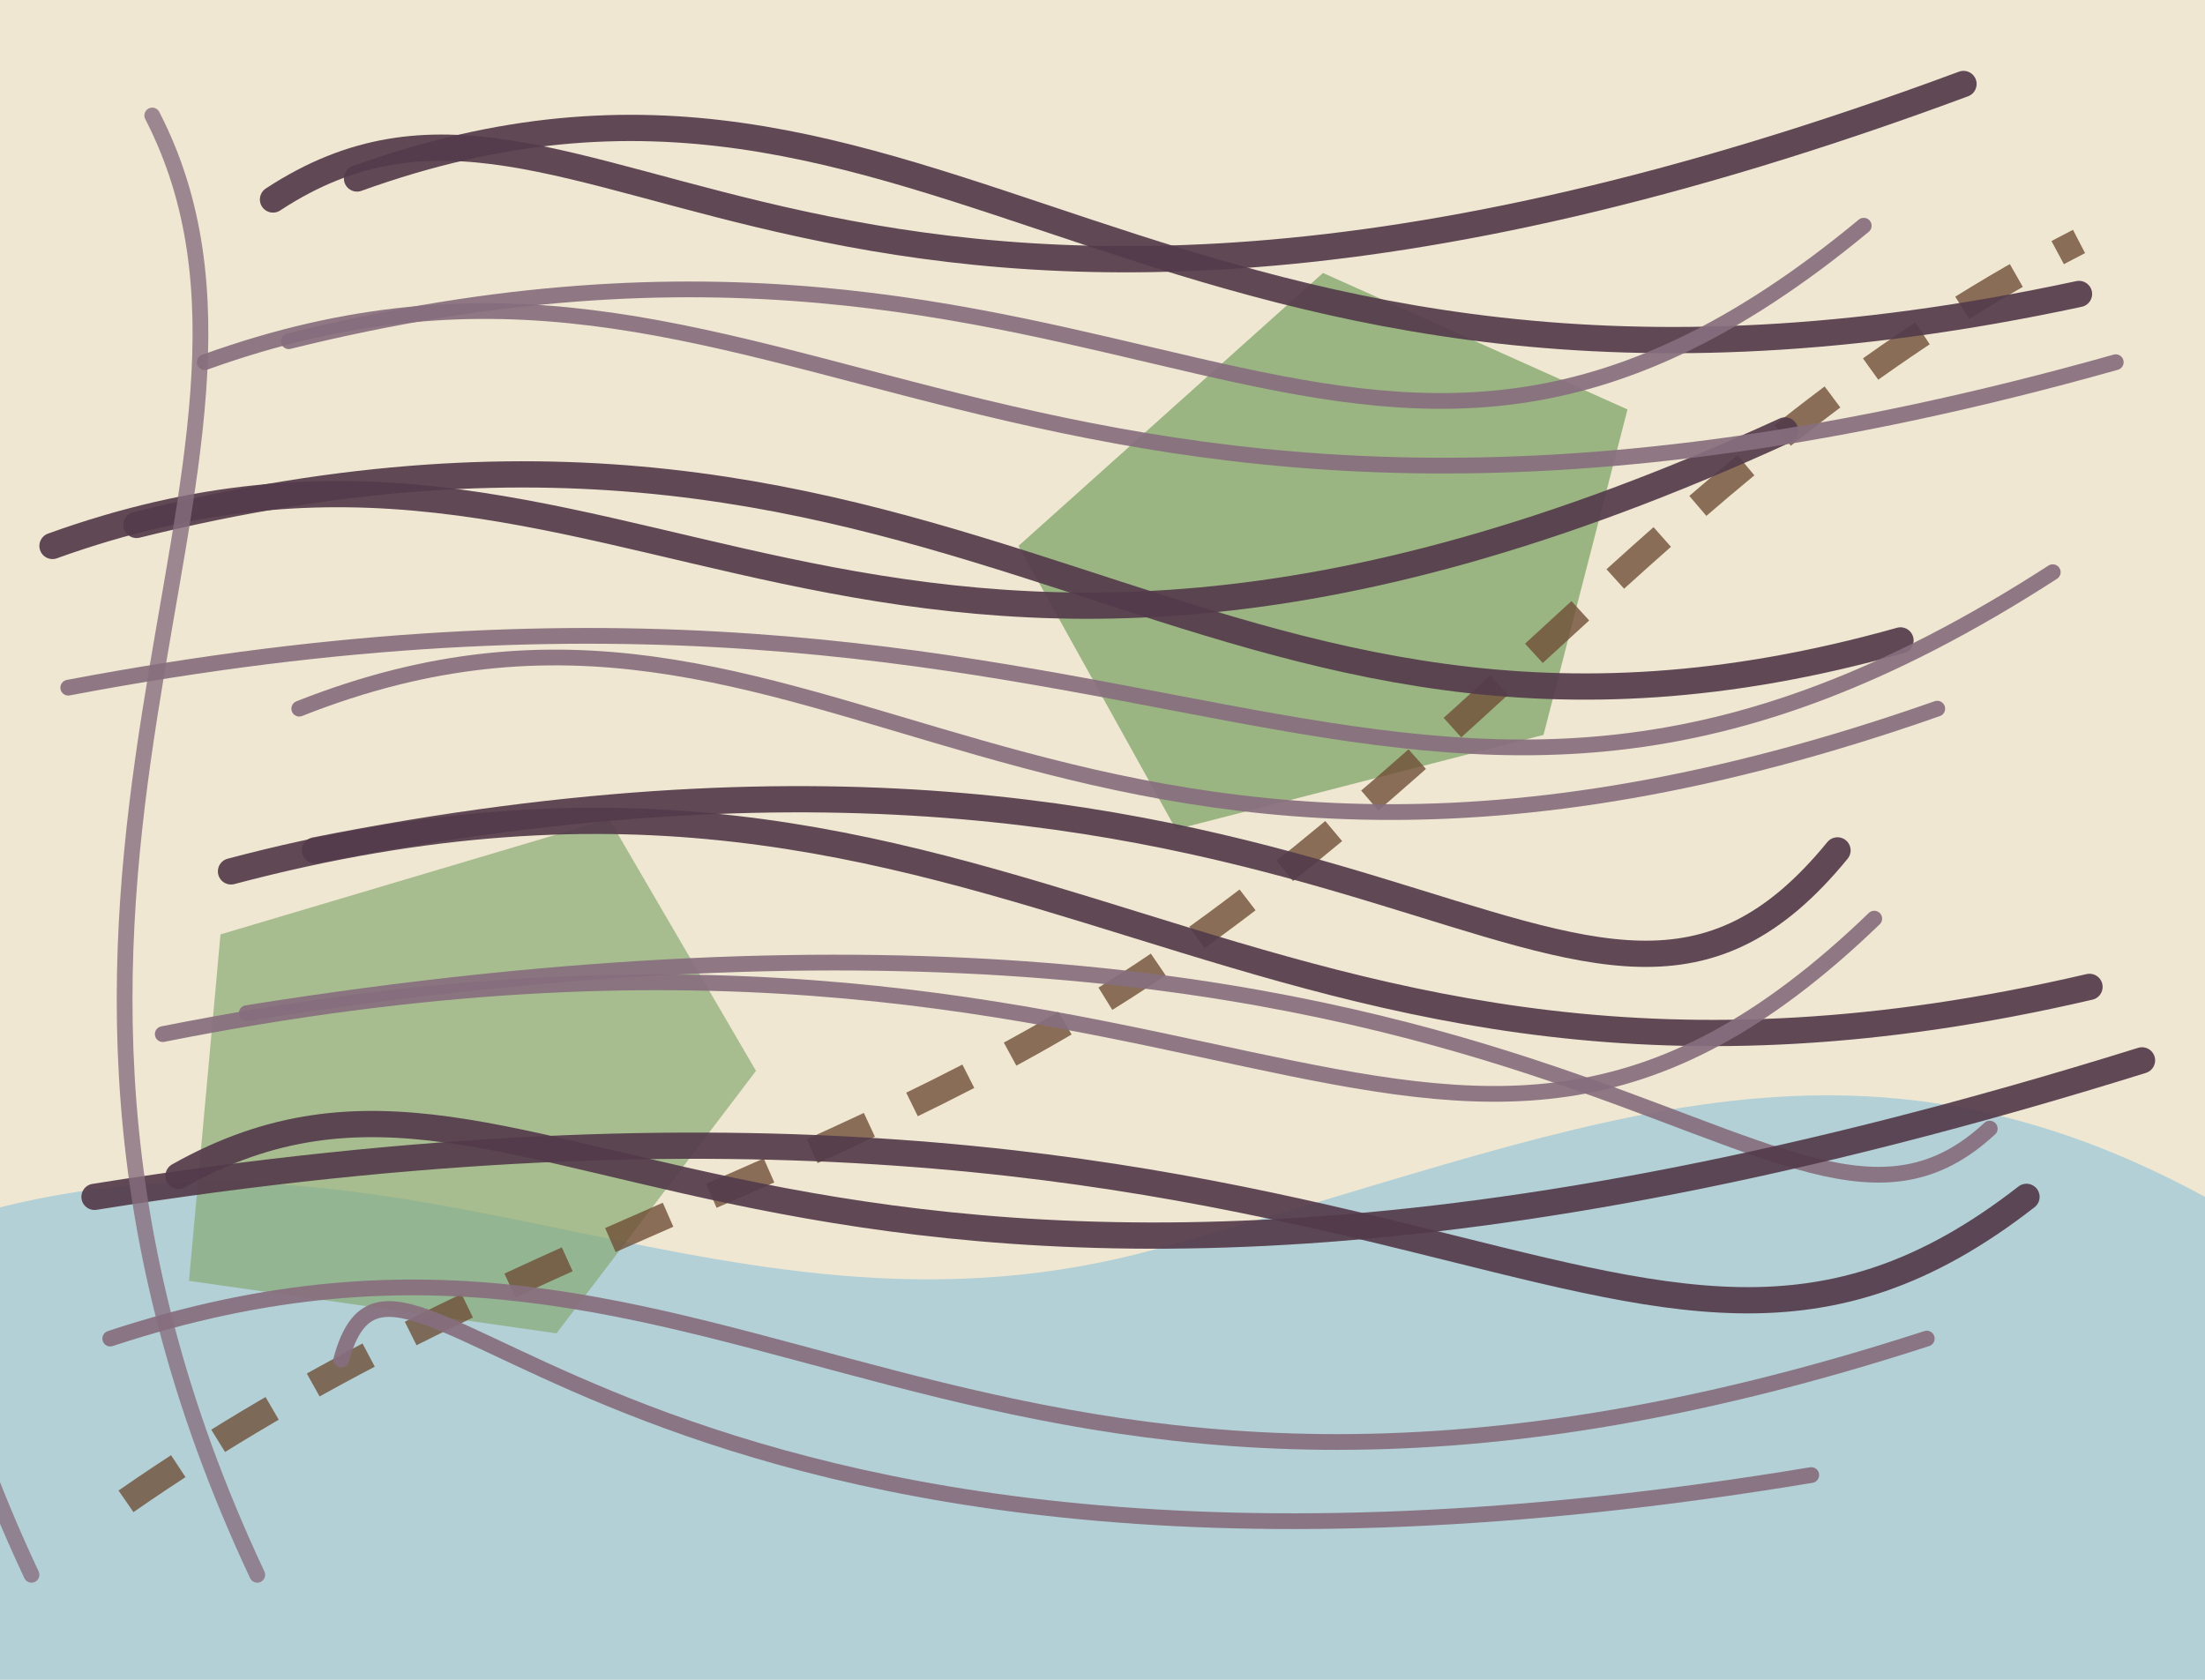
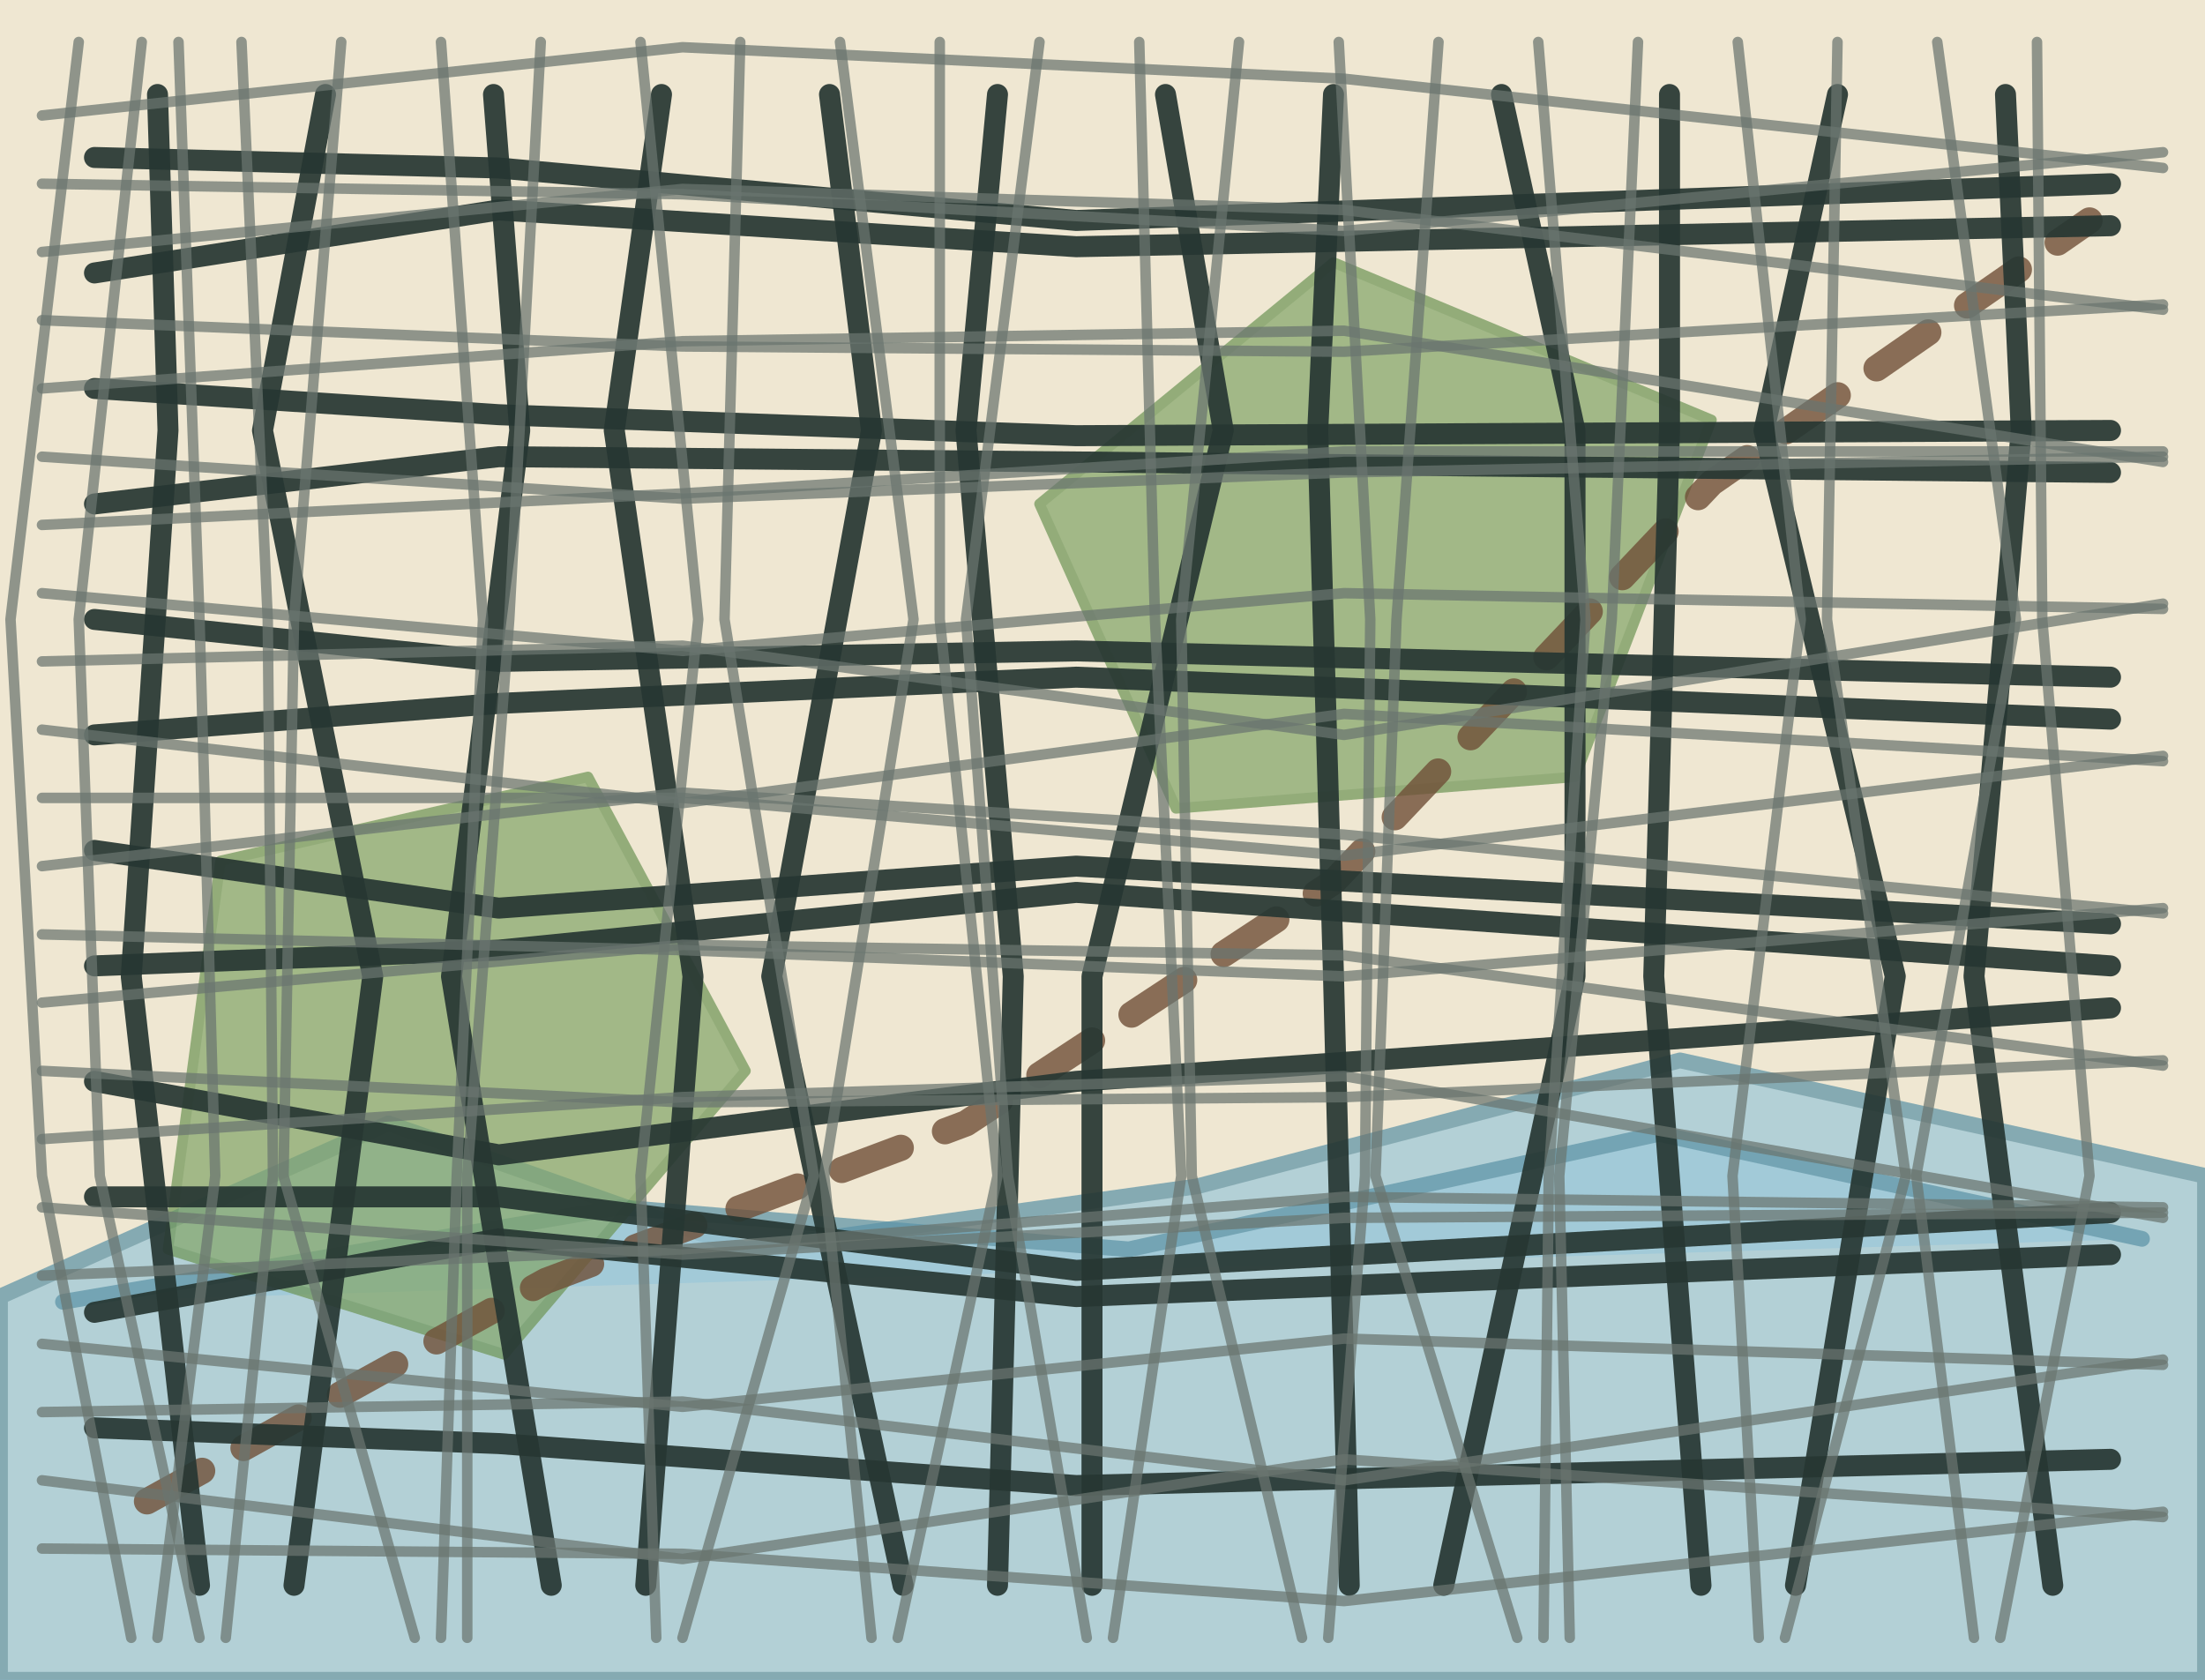
- <svg xmlns="http://www.w3.org/2000/svg" viewBox="0 0 420 320" role="img" aria-label="Unlabeled street grid stage 3">
+ <svg xmlns="http://www.w3.org/2000/svg" viewBox="0 0 420 320" role="img" aria-label="Unlabeled street-grid crop">
  <rect width="420" height="320" fill="#efe7d2" />
-   <path d="M0 230 C80 210 140 260 220 238 S350 190 420 228 L420 320 L0 320 Z" fill="#9bc7d8" opacity="0.72" />
-   <path d="M252 52 l58 26 -16 62 -70 18 -30 -54z" fill="#83a66b" opacity="0.78" />
-   <path d="M42 178 l74 -22 28 48 -38 50 -70 -10z" fill="#83a66b" opacity="0.65" />
-   <path d="M24 286 C96 236 164 224 226 180 S326 82 396 46" fill="none" stroke="#6f4f37" stroke-width="5" stroke-dasharray="12 9" opacity="0.8" />
-   <g>
-     <path d="M10 104 C121 64 161 164 340 82" fill="none" stroke="hsl(322 18% 28%)" stroke-width="5" stroke-linecap="round" opacity="0.92" />
-     <path d="M57 135 C158 95 198 195 369 135" fill="none" stroke="hsl(322 10% 48%)" stroke-width="3" stroke-linecap="round" opacity="0.92" />
-     <path d="M44 166 C195 126 235 226 398 188" fill="none" stroke="hsl(322 18% 28%)" stroke-width="5" stroke-linecap="round" opacity="0.92" />
-     <path d="M31 197 C232 157 272 257 357 175" fill="none" stroke="hsl(322 10% 48%)" stroke-width="3" stroke-linecap="round" opacity="0.92" />
-     <path d="M18 228 C269 188 309 288 386 228" fill="none" stroke="hsl(322 18% 28%)" stroke-width="5" stroke-linecap="round" opacity="0.92" />
-     <path d="M65 259 C76 219 116 319 345 281" fill="none" stroke="hsl(322 10% 48%)" stroke-width="3" stroke-linecap="round" opacity="0.92" />
-     <path d="M52 38 C113 -2 153 98 374 16" fill="none" stroke="hsl(322 18% 28%)" stroke-width="5" stroke-linecap="round" opacity="0.92" />
-     <path d="M39 69 C150 29 190 129 403 69" fill="none" stroke="hsl(322 10% 48%)" stroke-width="3" stroke-linecap="round" opacity="0.92" />
-     <path d="M26 100 C187 60 227 160 362 122" fill="none" stroke="hsl(322 18% 28%)" stroke-width="5" stroke-linecap="round" opacity="0.92" />
-     <path d="M13 131 C224 91 264 191 391 109" fill="none" stroke="hsl(322 10% 48%)" stroke-width="3" stroke-linecap="round" opacity="0.92" />
-     <path d="M60 162 C261 122 301 222 350 162" fill="none" stroke="hsl(322 18% 28%)" stroke-width="5" stroke-linecap="round" opacity="0.92" />
-     <path d="M47 193 C298 153 338 253 379 215" fill="none" stroke="hsl(322 10% 48%)" stroke-width="3" stroke-linecap="round" opacity="0.92" />
-     <path d="M34 224 C105 184 145 284 408 202" fill="none" stroke="hsl(322 18% 28%)" stroke-width="5" stroke-linecap="round" opacity="0.92" />
-     <path d="M21 255 C142 215 182 315 367 255" fill="none" stroke="hsl(322 10% 48%)" stroke-width="3" stroke-linecap="round" opacity="0.92" />
-     <path d="M68 34 C179 -6 219 94 396 56" fill="none" stroke="hsl(322 18% 28%)" stroke-width="5" stroke-linecap="round" opacity="0.92" />
-     <path d="M55 65 C216 25 256 125 355 43" fill="none" stroke="hsl(322 10% 48%)" stroke-width="3" stroke-linecap="round" opacity="0.92" />
-     <path d="M-186 22 C-152 88 -228 168 -166 300" fill="none" stroke="hsl(322 10% 48%)" stroke-width="3" stroke-linecap="round" opacity="0.8" />
-     <path d="M-143 22 C-109 88 -185 168 -123 300" fill="none" stroke="hsl(322 10% 48%)" stroke-width="3" stroke-linecap="round" opacity="0.8" />
-     <path d="M-100 22 C-66 88 -142 168 -80 300" fill="none" stroke="hsl(322 10% 48%)" stroke-width="3" stroke-linecap="round" opacity="0.8" />
-     <path d="M-57 22 C-23 88 -99 168 -37 300" fill="none" stroke="hsl(322 10% 48%)" stroke-width="3" stroke-linecap="round" opacity="0.8" />
-     <path d="M-14 22 C20 88 -56 168 6 300" fill="none" stroke="hsl(322 10% 48%)" stroke-width="3" stroke-linecap="round" opacity="0.8" />
-     <path d="M29 22 C63 88 -13 168 49 300" fill="none" stroke="hsl(322 10% 48%)" stroke-width="3" stroke-linecap="round" opacity="0.8" />
-     <path d="M-268 22 C-234 88 -310 168 -248 300" fill="none" stroke="hsl(322 10% 48%)" stroke-width="3" stroke-linecap="round" opacity="0.8" />
-     <path d="M-225 22 C-191 88 -267 168 -205 300" fill="none" stroke="hsl(322 10% 48%)" stroke-width="3" stroke-linecap="round" opacity="0.8" />
-     <path d="M-182 22 C-148 88 -224 168 -162 300" fill="none" stroke="hsl(322 10% 48%)" stroke-width="3" stroke-linecap="round" opacity="0.8" />
-   </g>
+   <path d="M0 247 L74 214 L142 238 L228 226 L320 202 L420 224 L420 320 L0 320 Z" fill="#9bc7d8" stroke="#5c93a6" stroke-width="3" stroke-linecap="round" stroke-linejoin="round" opacity="0.72" />
+   <path d="M12 248 L118 230 L215 238 L316 216 L408 236" fill="#9bc7d8" stroke="#5c93a6" stroke-width="3" stroke-linecap="round" stroke-linejoin="round" opacity="0.72" />
+   <path d="M42 164 L112 148 L142 204 L96 258 L32 238 Z" fill="#83a66b" stroke="#6f9658" stroke-width="2" stroke-linecap="round" stroke-linejoin="round" opacity="0.72" />
+   <path d="M254 50 L326 80 L300 148 L224 154 L198 96 Z" fill="#83a66b" stroke="#6f9658" stroke-width="2" stroke-linecap="round" stroke-linejoin="round" opacity="0.72" />
+   <path d="M28 286 L104 244 L184 214 L254 168 L326 92 L398 42" fill="none" stroke="#6f4f37" stroke-width="5" stroke-dasharray="12 9" stroke-linecap="round" stroke-linejoin="round" opacity="0.8" />
+   <path d="M18 30 L95 32 L205 42 L402 35" fill="none" stroke="#263632" stroke-width="4" stroke-linecap="round" stroke-linejoin="round" opacity="0.92" />
+   <path d="M18 52 L95 40 L205 47 L402 43" fill="none" stroke="#263632" stroke-width="4" stroke-linecap="round" stroke-linejoin="round" opacity="0.92" />
+   <path d="M18 74 L95 79 L205 83 L402 82" fill="none" stroke="#263632" stroke-width="4" stroke-linecap="round" stroke-linejoin="round" opacity="0.92" />
+   <path d="M18 96 L95 87 L205 88 L402 90" fill="none" stroke="#263632" stroke-width="4" stroke-linecap="round" stroke-linejoin="round" opacity="0.92" />
+   <path d="M18 118 L95 126 L205 124 L402 129" fill="none" stroke="#263632" stroke-width="4" stroke-linecap="round" stroke-linejoin="round" opacity="0.92" />
+   <path d="M18 140 L95 134 L205 129 L402 137" fill="none" stroke="#263632" stroke-width="4" stroke-linecap="round" stroke-linejoin="round" opacity="0.92" />
+   <path d="M18 162 L95 173 L205 165 L402 176" fill="none" stroke="#263632" stroke-width="4" stroke-linecap="round" stroke-linejoin="round" opacity="0.92" />
+   <path d="M18 184 L95 181 L205 170 L402 184" fill="none" stroke="#263632" stroke-width="4" stroke-linecap="round" stroke-linejoin="round" opacity="0.92" />
+   <path d="M18 206 L95 220 L205 206 L402 192" fill="none" stroke="#263632" stroke-width="4" stroke-linecap="round" stroke-linejoin="round" opacity="0.92" />
+   <path d="M18 228 L95 228 L205 242 L402 231" fill="none" stroke="#263632" stroke-width="4" stroke-linecap="round" stroke-linejoin="round" opacity="0.92" />
+   <path d="M18 250 L95 236 L205 247 L402 239" fill="none" stroke="#263632" stroke-width="4" stroke-linecap="round" stroke-linejoin="round" opacity="0.92" />
+   <path d="M18 272 L95 275 L205 283 L402 278" fill="none" stroke="#263632" stroke-width="4" stroke-linecap="round" stroke-linejoin="round" opacity="0.92" />
+   <path d="M30 18 L32 82 L25 186 L38 302" fill="none" stroke="#263632" stroke-width="4" stroke-linecap="round" stroke-linejoin="round" opacity="0.92" />
+   <path d="M62 18 L50 82 L71 186 L56 302" fill="none" stroke="#263632" stroke-width="4" stroke-linecap="round" stroke-linejoin="round" opacity="0.92" />
+   <path d="M94 18 L99 82 L86 186 L105 302" fill="none" stroke="#263632" stroke-width="4" stroke-linecap="round" stroke-linejoin="round" opacity="0.92" />
+   <path d="M126 18 L117 82 L132 186 L123 302" fill="none" stroke="#263632" stroke-width="4" stroke-linecap="round" stroke-linejoin="round" opacity="0.92" />
+   <path d="M158 18 L166 82 L147 186 L172 302" fill="none" stroke="#263632" stroke-width="4" stroke-linecap="round" stroke-linejoin="round" opacity="0.92" />
+   <path d="M190 18 L184 82 L193 186 L190 302" fill="none" stroke="#263632" stroke-width="4" stroke-linecap="round" stroke-linejoin="round" opacity="0.92" />
+   <path d="M222 18 L233 82 L208 186 L208 302" fill="none" stroke="#263632" stroke-width="4" stroke-linecap="round" stroke-linejoin="round" opacity="0.92" />
+   <path d="M254 18 L251 82 L254 186 L257 302" fill="none" stroke="#263632" stroke-width="4" stroke-linecap="round" stroke-linejoin="round" opacity="0.92" />
+   <path d="M286 18 L300 82 L300 186 L275 302" fill="none" stroke="#263632" stroke-width="4" stroke-linecap="round" stroke-linejoin="round" opacity="0.92" />
+   <path d="M318 18 L318 82 L315 186 L324 302" fill="none" stroke="#263632" stroke-width="4" stroke-linecap="round" stroke-linejoin="round" opacity="0.92" />
+   <path d="M350 18 L336 82 L361 186 L342 302" fill="none" stroke="#263632" stroke-width="4" stroke-linecap="round" stroke-linejoin="round" opacity="0.92" />
+   <path d="M382 18 L385 82 L376 186 L391 302" fill="none" stroke="#263632" stroke-width="4" stroke-linecap="round" stroke-linejoin="round" opacity="0.92" />
+   <path d="M8 35 L130 37 L256 44 L412 29" fill="none" stroke="#69756f" stroke-width="2" stroke-linecap="round" stroke-linejoin="round" opacity="0.72" />
+   <path d="M8 48 L130 36 L256 40 L412 59" fill="none" stroke="#69756f" stroke-width="2" stroke-linecap="round" stroke-linejoin="round" opacity="0.72" />
+   <path d="M8 61 L130 66 L256 67 L412 58" fill="none" stroke="#69756f" stroke-width="2" stroke-linecap="round" stroke-linejoin="round" opacity="0.72" />
+   <path d="M8 74 L130 65 L256 63 L412 88" fill="none" stroke="#69756f" stroke-width="2" stroke-linecap="round" stroke-linejoin="round" opacity="0.72" />
+   <path d="M8 87 L130 95 L256 90 L412 87" fill="none" stroke="#69756f" stroke-width="2" stroke-linecap="round" stroke-linejoin="round" opacity="0.72" />
+   <path d="M8 100 L130 94 L256 86 L412 86" fill="none" stroke="#69756f" stroke-width="2" stroke-linecap="round" stroke-linejoin="round" opacity="0.72" />
+   <path d="M8 113 L130 124 L256 113 L412 116" fill="none" stroke="#69756f" stroke-width="2" stroke-linecap="round" stroke-linejoin="round" opacity="0.72" />
+   <path d="M8 126 L130 123 L256 140 L412 115" fill="none" stroke="#69756f" stroke-width="2" stroke-linecap="round" stroke-linejoin="round" opacity="0.72" />
+   <path d="M8 139 L130 153 L256 136 L412 145" fill="none" stroke="#69756f" stroke-width="2" stroke-linecap="round" stroke-linejoin="round" opacity="0.72" />
+   <path d="M8 152 L130 152 L256 163 L412 144" fill="none" stroke="#69756f" stroke-width="2" stroke-linecap="round" stroke-linejoin="round" opacity="0.72" />
+   <path d="M8 165 L130 151 L256 159 L412 174" fill="none" stroke="#69756f" stroke-width="2" stroke-linecap="round" stroke-linejoin="round" opacity="0.72" />
+   <path d="M8 178 L130 181 L256 186 L412 173" fill="none" stroke="#69756f" stroke-width="2" stroke-linecap="round" stroke-linejoin="round" opacity="0.72" />
+   <path d="M8 191 L130 180 L256 182 L412 203" fill="none" stroke="#69756f" stroke-width="2" stroke-linecap="round" stroke-linejoin="round" opacity="0.72" />
+   <path d="M8 204 L130 210 L256 209 L412 202" fill="none" stroke="#69756f" stroke-width="2" stroke-linecap="round" stroke-linejoin="round" opacity="0.72" />
+   <path d="M8 217 L130 209 L256 205 L412 232" fill="none" stroke="#69756f" stroke-width="2" stroke-linecap="round" stroke-linejoin="round" opacity="0.72" />
+   <path d="M8 230 L130 239 L256 232 L412 231" fill="none" stroke="#69756f" stroke-width="2" stroke-linecap="round" stroke-linejoin="round" opacity="0.72" />
+   <path d="M8 243 L130 238 L256 228 L412 230" fill="none" stroke="#69756f" stroke-width="2" stroke-linecap="round" stroke-linejoin="round" opacity="0.72" />
+   <path d="M8 256 L130 268 L256 255 L412 260" fill="none" stroke="#69756f" stroke-width="2" stroke-linecap="round" stroke-linejoin="round" opacity="0.72" />
+   <path d="M8 269 L130 267 L256 282 L412 259" fill="none" stroke="#69756f" stroke-width="2" stroke-linecap="round" stroke-linejoin="round" opacity="0.72" />
+   <path d="M8 282 L130 297 L256 278 L412 289" fill="none" stroke="#69756f" stroke-width="2" stroke-linecap="round" stroke-linejoin="round" opacity="0.72" />
+   <path d="M8 295 L130 296 L256 305 L412 288" fill="none" stroke="#69756f" stroke-width="2" stroke-linecap="round" stroke-linejoin="round" opacity="0.72" />
+   <path d="M8 22 L130 9 L256 15 L412 32" fill="none" stroke="#69756f" stroke-width="2" stroke-linecap="round" stroke-linejoin="round" opacity="0.72" />
+   <path d="M27 8 L15 118 L19 224 L38 312" fill="none" stroke="#69756f" stroke-width="2" stroke-linecap="round" stroke-linejoin="round" opacity="0.72" />
+   <path d="M46 8 L51 118 L52 224 L43 312" fill="none" stroke="#69756f" stroke-width="2" stroke-linecap="round" stroke-linejoin="round" opacity="0.72" />
+   <path d="M65 8 L56 118 L54 224 L79 312" fill="none" stroke="#69756f" stroke-width="2" stroke-linecap="round" stroke-linejoin="round" opacity="0.72" />
+   <path d="M84 8 L92 118 L87 224 L84 312" fill="none" stroke="#69756f" stroke-width="2" stroke-linecap="round" stroke-linejoin="round" opacity="0.72" />
+   <path d="M103 8 L97 118 L89 224 L89 312" fill="none" stroke="#69756f" stroke-width="2" stroke-linecap="round" stroke-linejoin="round" opacity="0.72" />
+   <path d="M122 8 L133 118 L122 224 L125 312" fill="none" stroke="#69756f" stroke-width="2" stroke-linecap="round" stroke-linejoin="round" opacity="0.72" />
+   <path d="M141 8 L138 118 L155 224 L130 312" fill="none" stroke="#69756f" stroke-width="2" stroke-linecap="round" stroke-linejoin="round" opacity="0.72" />
+   <path d="M160 8 L174 118 L157 224 L166 312" fill="none" stroke="#69756f" stroke-width="2" stroke-linecap="round" stroke-linejoin="round" opacity="0.72" />
+   <path d="M179 8 L179 118 L190 224 L171 312" fill="none" stroke="#69756f" stroke-width="2" stroke-linecap="round" stroke-linejoin="round" opacity="0.72" />
+   <path d="M198 8 L184 118 L192 224 L207 312" fill="none" stroke="#69756f" stroke-width="2" stroke-linecap="round" stroke-linejoin="round" opacity="0.72" />
+   <path d="M217 8 L220 118 L225 224 L212 312" fill="none" stroke="#69756f" stroke-width="2" stroke-linecap="round" stroke-linejoin="round" opacity="0.72" />
+   <path d="M236 8 L225 118 L227 224 L248 312" fill="none" stroke="#69756f" stroke-width="2" stroke-linecap="round" stroke-linejoin="round" opacity="0.72" />
+   <path d="M255 8 L261 118 L260 224 L253 312" fill="none" stroke="#69756f" stroke-width="2" stroke-linecap="round" stroke-linejoin="round" opacity="0.72" />
+   <path d="M274 8 L266 118 L262 224 L289 312" fill="none" stroke="#69756f" stroke-width="2" stroke-linecap="round" stroke-linejoin="round" opacity="0.72" />
+   <path d="M293 8 L302 118 L295 224 L294 312" fill="none" stroke="#69756f" stroke-width="2" stroke-linecap="round" stroke-linejoin="round" opacity="0.72" />
+   <path d="M312 8 L307 118 L297 224 L299 312" fill="none" stroke="#69756f" stroke-width="2" stroke-linecap="round" stroke-linejoin="round" opacity="0.72" />
+   <path d="M331 8 L343 118 L330 224 L335 312" fill="none" stroke="#69756f" stroke-width="2" stroke-linecap="round" stroke-linejoin="round" opacity="0.72" />
+   <path d="M350 8 L348 118 L363 224 L340 312" fill="none" stroke="#69756f" stroke-width="2" stroke-linecap="round" stroke-linejoin="round" opacity="0.72" />
+   <path d="M369 8 L384 118 L365 224 L376 312" fill="none" stroke="#69756f" stroke-width="2" stroke-linecap="round" stroke-linejoin="round" opacity="0.72" />
+   <path d="M388 8 L389 118 L398 224 L381 312" fill="none" stroke="#69756f" stroke-width="2" stroke-linecap="round" stroke-linejoin="round" opacity="0.72" />
+   <path d="M15 8 L2 118 L8 224 L25 312" fill="none" stroke="#69756f" stroke-width="2" stroke-linecap="round" stroke-linejoin="round" opacity="0.72" />
+   <path d="M34 8 L38 118 L41 224 L30 312" fill="none" stroke="#69756f" stroke-width="2" stroke-linecap="round" stroke-linejoin="round" opacity="0.72" />
</svg>
